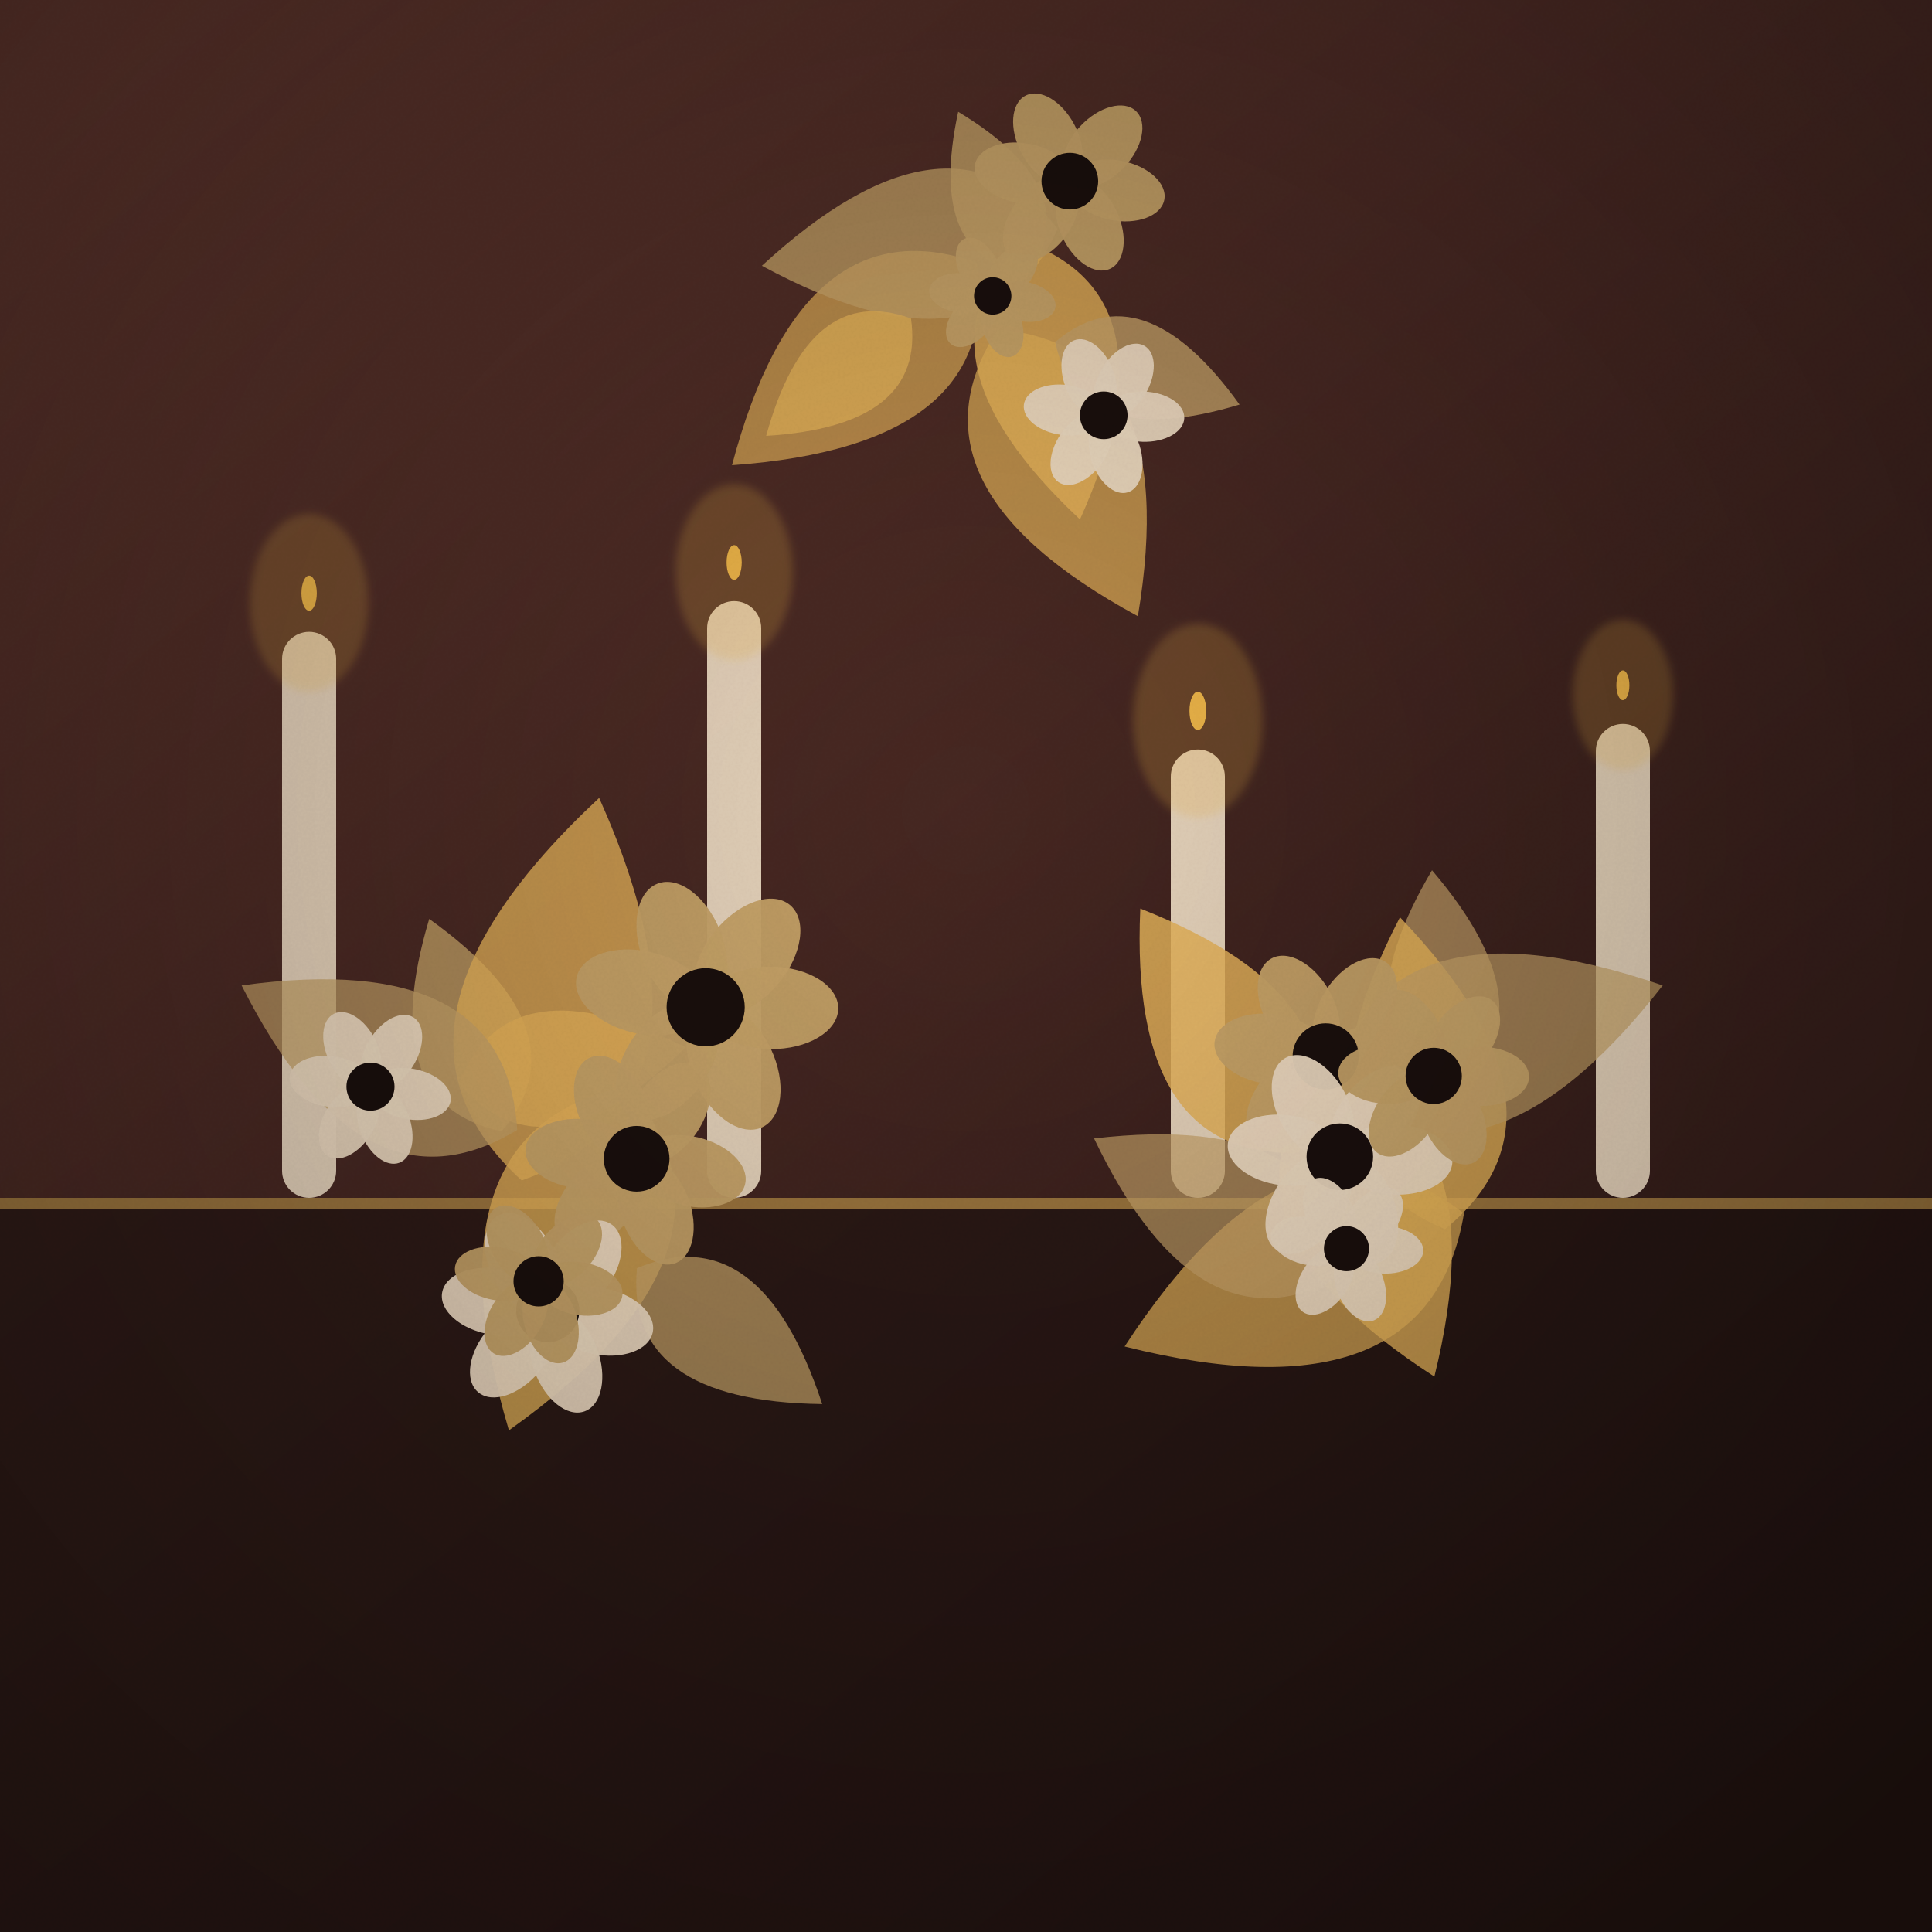
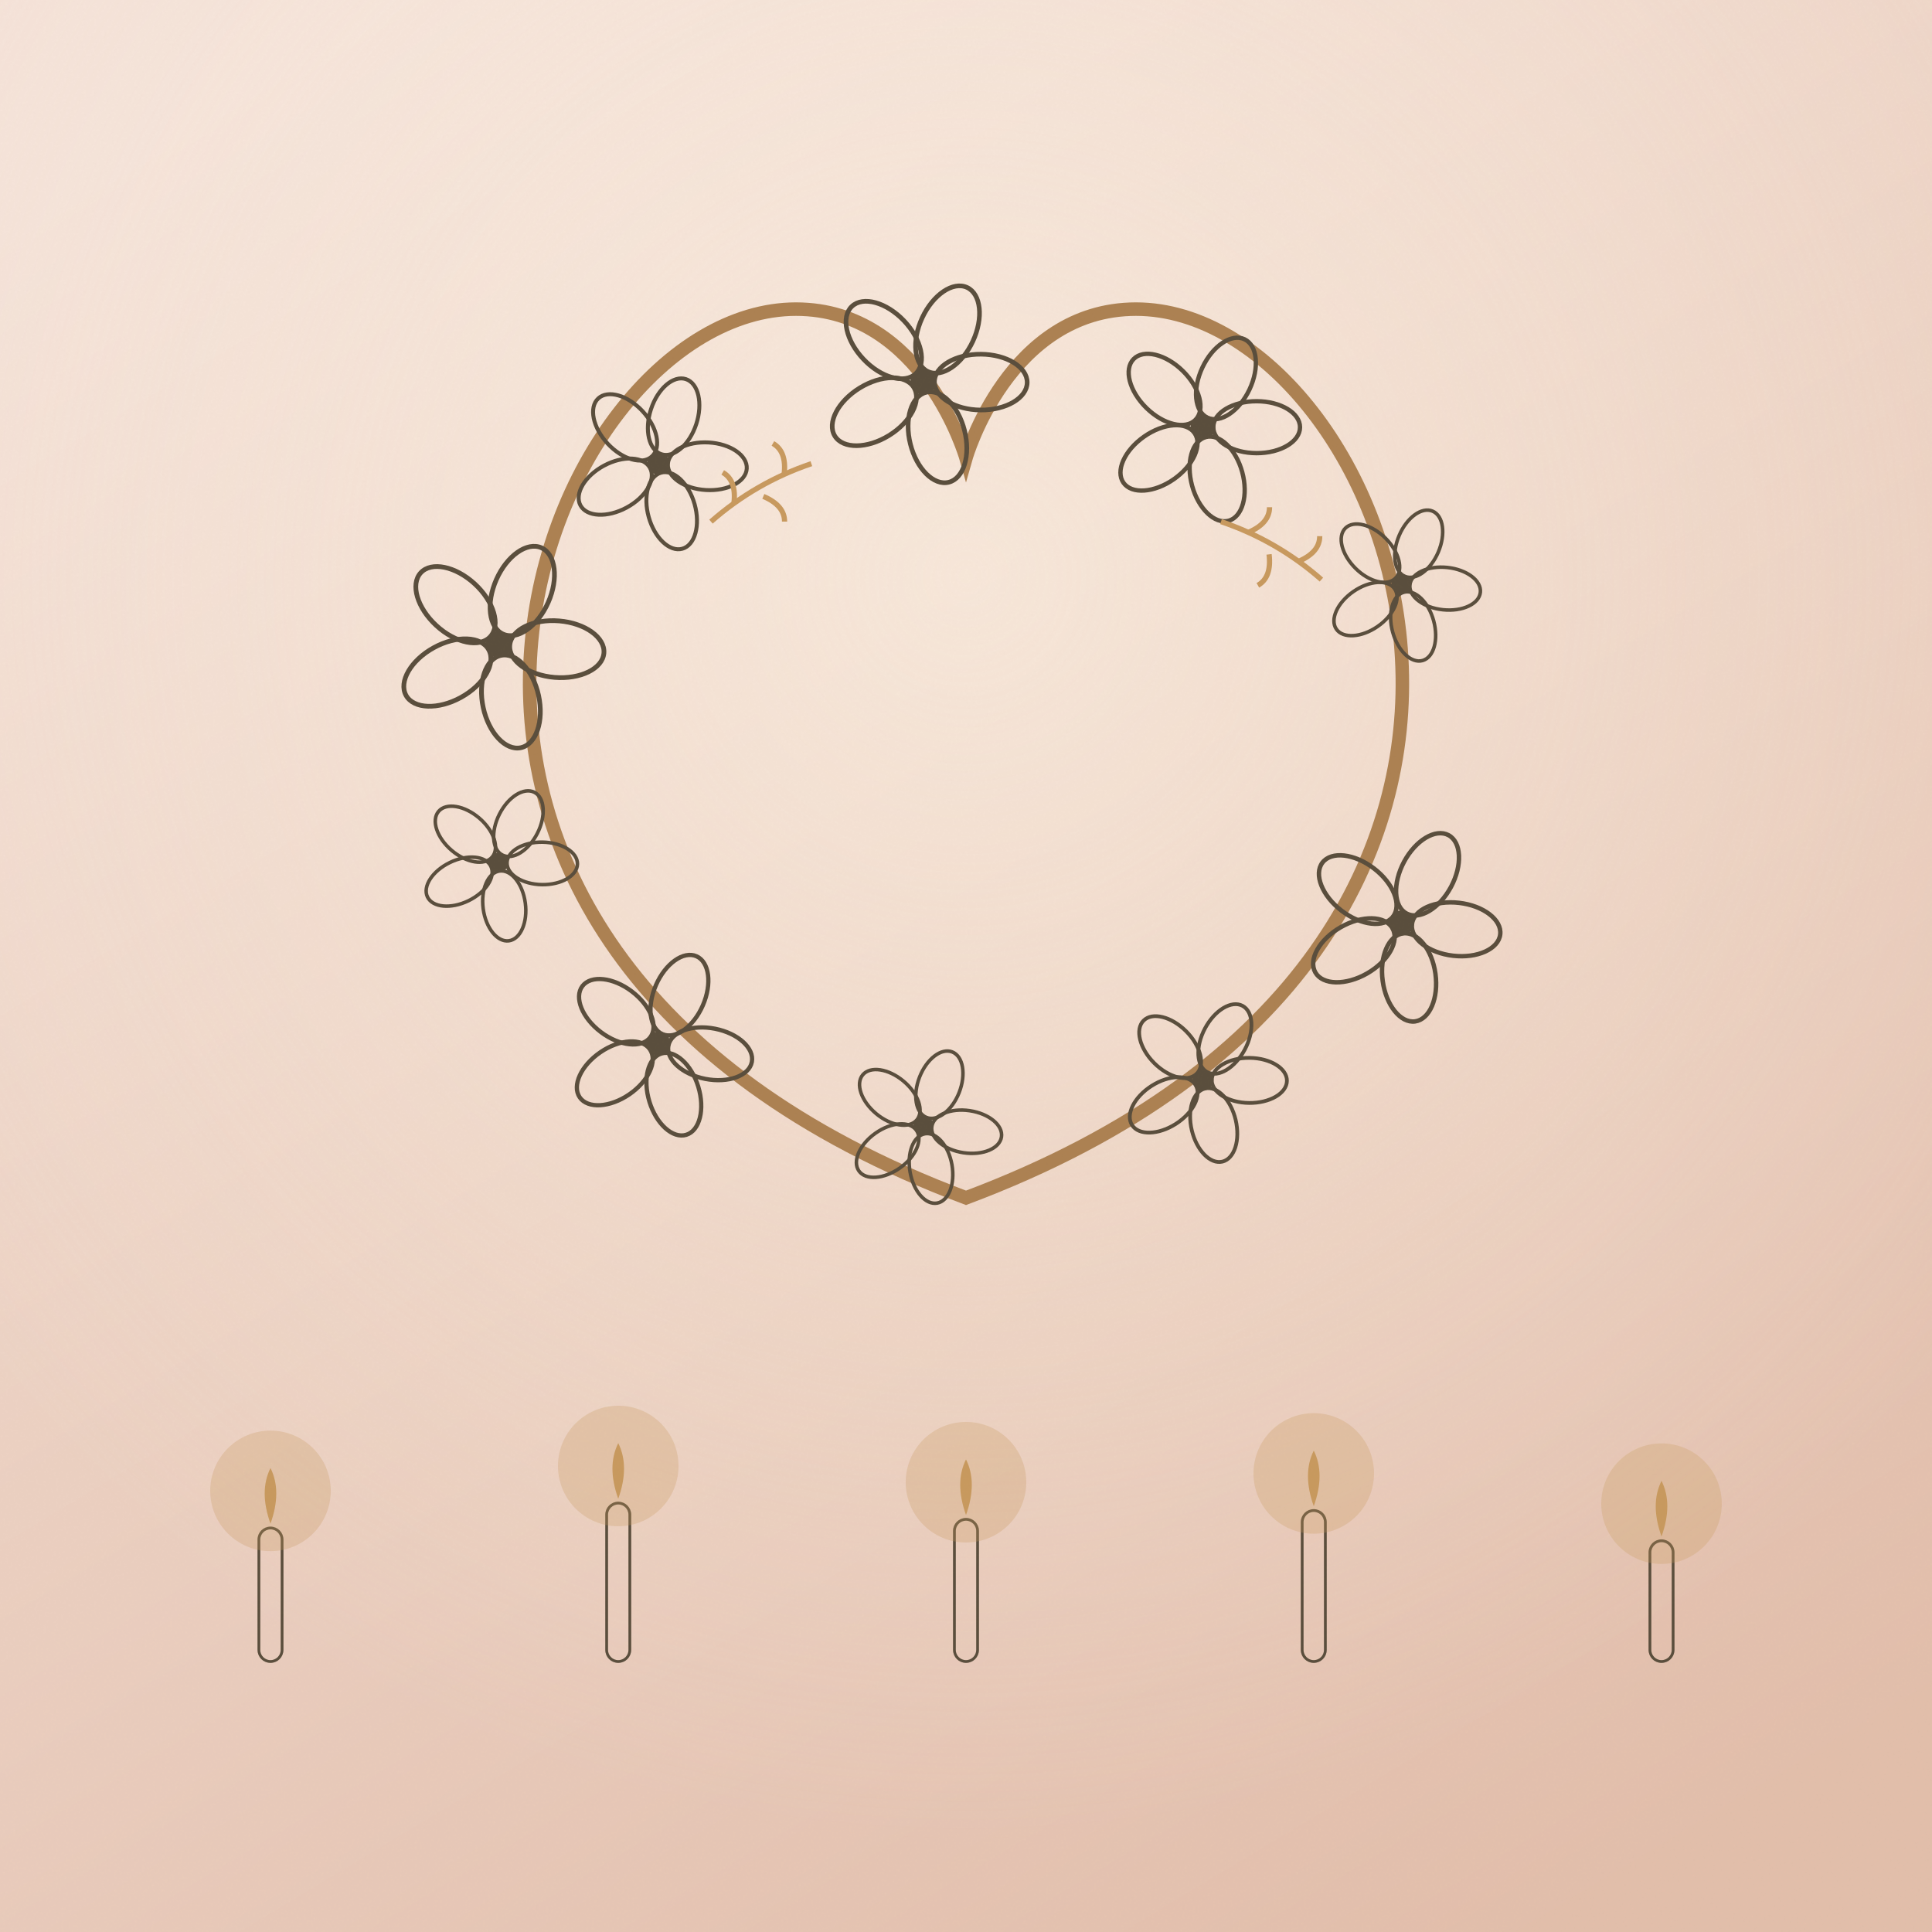
<svg xmlns="http://www.w3.org/2000/svg" width="900" height="900" viewBox="0 0 900 900" role="img">
  <defs>
-     <linearGradient id="g13" x1="0.1" y1="0" x2="0.9" y2="1">
-       <stop offset="0%" stop-color="#5c342c" />
-       <stop offset="100%" stop-color="#2c1815" />
+     <linearGradient id="g13" x1="0.2" y1="0" x2="0.8" y2="1">
+       <stop offset="0%" stop-color="#f5e2d8" />
+       <stop offset="100%" stop-color="#e3bfab" />
    </linearGradient>
-     <radialGradient id="v13" cx="50%" cy="42%" r="72%">
-       <stop offset="0%" stop-color="#000000" stop-opacity="0" />
-       <stop offset="100%" stop-color="#000000" stop-opacity="0.3" />
+     <radialGradient id="glow13" cx="50%" cy="30%" r="65%">
+       <stop offset="0%" stop-color="#fff6e8" stop-opacity="0.55" />
+       <stop offset="100%" stop-color="#fff6e8" stop-opacity="0" />
    </radialGradient>
    <filter id="n13">
-       <feTurbulence type="fractalNoise" baseFrequency="0.8" numOctaves="2" stitchTiles="stitch" result="noise" />
-       <feColorMatrix in="noise" type="matrix" values="0 0 0 0 0  0 0 0 0 0  0 0 0 0 0  0 0 0 0.06 0" />
+       <feTurbulence type="fractalNoise" baseFrequency="0.85" numOctaves="2" stitchTiles="stitch" result="noise" />
+       <feColorMatrix in="noise" type="matrix" values="0 0 0 0 0  0 0 0 0 0  0 0 0 0 0  0 0 0 0.035 0" />
    </filter>
  </defs>
  <rect width="900" height="900" fill="url(#g13)" />
-   <rect x="0" y="558" width="900" height="342" fill="#1a0f0d" opacity="0.55" />
-   <rect x="0" y="558" width="900" height="5.4" fill="#e8b45a" opacity="0.6" />
-   <rect x="131.4" y="294.333" width="25.2" height="263.667" rx="12.6" fill="#f0ddc4" opacity="0.95" />
-   <ellipse cx="144" cy="276.333" rx="3.58" ry="8.183" fill="#f0b74a" />
-   <ellipse cx="144" cy="280.833" rx="27.618" ry="41.426" fill="#f0b74a" opacity="0.22" filter="blur(2px)" />
-   <rect x="329.4" y="280.022" width="25.2" height="277.978" rx="12.6" fill="#f0ddc4" opacity="0.95" />
-   <ellipse cx="342" cy="262.022" rx="3.536" ry="8.082" fill="#f0b74a" />
-   <ellipse cx="342" cy="266.522" rx="27.276" ry="40.915" fill="#f0b74a" opacity="0.22" filter="blur(2px)" />
-   <rect x="545.4" y="349.137" width="25.2" height="208.863" rx="12.6" fill="#f0ddc4" opacity="0.95" />
-   <ellipse cx="558" cy="331.137" rx="3.905" ry="8.926" fill="#f0b74a" />
-   <ellipse cx="558" cy="335.637" rx="30.127" ry="45.19" fill="#f0b74a" opacity="0.22" filter="blur(2px)" />
-   <rect x="743.4" y="337.233" width="25.2" height="220.767" rx="12.6" fill="#f0ddc4" opacity="0.95" />
-   <ellipse cx="756" cy="319.233" rx="3.029" ry="6.924" fill="#f0b74a" />
-   <ellipse cx="756" cy="323.733" rx="23.369" ry="35.054" fill="#f0b74a" opacity="0.22" filter="blur(2px)" />
-   <path d="M 292.378 505.84 Q 343.3 420.969 462.119 505.84 Q 343.3 590.71 292.378 505.84 Z" fill="#e8b45a" opacity="0.811" transform="rotate(109.017 292.3782 505.8398)" />
-   <path d="M 233.742 527.064 Q 265.123 474.762 338.345 527.064 Q 265.123 579.366 233.742 527.064 Z" fill="#c9a469" opacity="0.791" transform="rotate(251.1543 233.7417 527.0644)" />
-   <path d="M 213.744 504.594 Q 245.827 451.123 320.688 504.594 Q 245.827 558.066 213.744 504.594 Z" fill="#e8b45a" opacity="0.773" transform="rotate(350.9769 213.744 504.5944)" />
-   <path d="M 296.719 590.763 Q 328.83 537.244 403.757 590.763 Q 328.83 644.283 296.719 590.763 Z" fill="#c9a469" opacity="0.759" transform="rotate(36.26235 296.7185 590.7634)" />
-   <path d="M 242.999 549.905 Q 297.548 458.989 424.83 549.905 Q 297.548 640.821 242.999 549.905 Z" fill="#e8b45a" opacity="0.793" transform="rotate(281.4552 242.9986 549.9046)" />
-   <path d="M 240.918 526.351 Q 284.398 453.884 385.853 526.351 Q 284.398 598.819 240.918 526.351 Z" fill="#c9a469" opacity="0.731" transform="rotate(207.6667 240.9176 526.3514)" />
-   <g>
-     <ellipse cx="359.1" cy="469.5" rx="31.4" ry="19.2" fill="#c9a469" opacity="0.96" transform="rotate(0.6239095 359.1 469.5)" />
-     <ellipse cx="341.7" cy="496.7" rx="31.4" ry="19.2" fill="#c9a469" opacity="0.96" transform="rotate(64.81137 341.7 496.7)" />
-     <ellipse cx="311.1" cy="493.9" rx="31.4" ry="19.2" fill="#c9a469" opacity="0.96" transform="rotate(125.5468 311.1 493.9)" />
-     <ellipse cx="299.2" cy="462.3" rx="31.4" ry="19.2" fill="#c9a469" opacity="0.96" transform="rotate(193.131 299.2 462.3)" />
-     <ellipse cx="317.7" cy="440.9" rx="31.4" ry="19.2" fill="#c9a469" opacity="0.96" transform="rotate(248.6865 317.7 440.9)" />
-     <ellipse cx="348.0" cy="445.8" rx="31.4" ry="19.2" fill="#c9a469" opacity="0.96" transform="rotate(309.4109 348.0 445.8)" />
-     <circle cx="328.729" cy="469.213" r="18.2" fill="#1a0f0d" />
+   <rect width="900" height="900" fill="url(#glow13)" />
+   <path d="M 450 558     C 133.2 439.2, 252 144, 370.8 144     C 430.2 144, 450 213.3, 450 213.3     C 450 213.3, 469.8 144, 529.2 144     C 648 144, 766.8 439.2, 450 558 Z" fill="none" stroke="#ad8253" stroke-width="6.3" />
+   <g fill="none" stroke="#5b4f3d" stroke-width="2.068">
+     <ellipse cx="678.3" cy="432.9" rx="20.7" ry="12.4" transform="rotate(6.603309 678.3 432.9)" />
+     <ellipse cx="656.4" cy="455.3" rx="20.7" ry="12.4" transform="rotate(82.18317 656.4 455.3)" />
+     <ellipse cx="630.7" cy="442.7" rx="20.7" ry="12.4" transform="rotate(150.1206 630.7 442.7)" />
+     <ellipse cx="632.5" cy="414.4" rx="20.7" ry="12.4" transform="rotate(217.3832 632.5 414.4)" />
+     <ellipse cx="665.0" cy="407.3" rx="20.7" ry="12.4" transform="rotate(298.1533 665.0 407.3)" />
+     <circle cx="652.882" cy="429.94" r="5.8" fill="#5b4f3d" stroke="none" />
  </g>
-   <g>
-     <ellipse cx="190.9" cy="509.6" rx="19.3" ry="11.8" fill="#f0ddc4" opacity="0.96" transform="rotate(10.59154 190.9 509.6)" />
-     <ellipse cx="179.2" cy="523.6" rx="19.3" ry="11.8" fill="#f0ddc4" opacity="0.96" transform="rotate(69.17542 179.2 523.6)" />
-     <ellipse cx="162.8" cy="522.1" rx="19.3" ry="11.8" fill="#f0ddc4" opacity="0.96" transform="rotate(121.522 162.8 522.1)" />
-     <ellipse cx="154.1" cy="503.8" rx="19.3" ry="11.8" fill="#f0ddc4" opacity="0.96" transform="rotate(187.4816 154.1 503.8)" />
-     <ellipse cx="164.2" cy="489.5" rx="19.3" ry="11.8" fill="#f0ddc4" opacity="0.96" transform="rotate(243.4018 164.2 489.5)" />
-     <ellipse cx="182.4" cy="490.3" rx="19.3" ry="11.8" fill="#f0ddc4" opacity="0.96" transform="rotate(301.7057 182.4 490.3)" />
-     <circle cx="172.585" cy="506.194" r="11.2" fill="#1a0f0d" />
+   <g fill="none" stroke="#5b4f3d" stroke-width="1.746">
+     <ellipse cx="582.0" cy="503.3" rx="17.5" ry="10.5" transform="rotate(0.5928522 582.0 503.3)" />
+     <ellipse cx="565.4" cy="524.1" rx="17.5" ry="10.5" transform="rotate(76.68554 565.4 524.1)" />
+     <ellipse cx="542.1" cy="514.7" rx="17.5" ry="10.5" transform="rotate(147.4701 542.1 514.7)" />
+     <ellipse cx="545.1" cy="487.8" rx="17.5" ry="10.5" transform="rotate(225.007 545.1 487.8)" />
+     <ellipse cx="570.6" cy="484.0" rx="17.5" ry="10.5" transform="rotate(298.0138 570.6 484.0)" />
+     <circle cx="560.391" cy="503.079" r="4.9" fill="#5b4f3d" stroke="none" />
  </g>
-   <g>
-     <ellipse cx="321.4" cy="545.6" rx="26.4" ry="16.2" fill="#c9a469" opacity="0.96" transform="rotate(13.09878 321.4 545.6)" />
-     <ellipse cx="305.4" cy="563.7" rx="26.4" ry="16.2" fill="#c9a469" opacity="0.96" transform="rotate(69.66007 305.4 563.7)" />
-     <ellipse cx="279.6" cy="558.9" rx="26.4" ry="16.2" fill="#c9a469" opacity="0.96" transform="rotate(131.5228 279.6 558.9)" />
-     <ellipse cx="271.1" cy="537.5" rx="26.4" ry="16.2" fill="#c9a469" opacity="0.96" transform="rotate(185.1147 271.1 537.5)" />
-     <ellipse cx="285.8" cy="516.7" rx="26.4" ry="16.2" fill="#c9a469" opacity="0.96" transform="rotate(244.9807 285.8 516.7)" />
-     <ellipse cx="311.0" cy="518.7" rx="26.4" ry="16.2" fill="#c9a469" opacity="0.96" transform="rotate(304.445 311.0 518.7)" />
-     <circle cx="296.567" cy="539.801" r="15.3" fill="#1a0f0d" />
+   <g fill="none" stroke="#5b4f3d" stroke-width="1.643">
+     <ellipse cx="450.3" cy="527.2" rx="16.4" ry="9.9" transform="rotate(8.481927 450.3 527.2)" />
+     <ellipse cx="433.7" cy="544.3" rx="16.4" ry="9.9" transform="rotate(79.99449 433.7 544.3)" />
+     <ellipse cx="413.5" cy="536.0" rx="16.4" ry="9.9" transform="rotate(144.7135 413.5 536.0)" />
+     <ellipse cx="414.5" cy="511.2" rx="16.4" ry="9.9" transform="rotate(219.7923 414.5 511.2)" />
+     <ellipse cx="437.6" cy="505.3" rx="16.4" ry="9.9" transform="rotate(291.4021 437.6 505.3)" />
+     <circle cx="430.155" cy="524.218" r="4.6" fill="#5b4f3d" stroke="none" />
  </g>
-   <g>
-     <ellipse cx="279.2" cy="615.5" rx="25.4" ry="15.5" fill="#f0ddc4" opacity="0.96" transform="rotate(11.72662 279.2 615.5)" />
-     <ellipse cx="263.6" cy="633.6" rx="25.4" ry="15.5" fill="#f0ddc4" opacity="0.96" transform="rotate(69.8463 263.6 633.6)" />
-     <ellipse cx="239.2" cy="629.2" rx="25.4" ry="15.5" fill="#f0ddc4" opacity="0.96" transform="rotate(130.4822 239.2 629.2)" />
-     <ellipse cx="231.0" cy="606.4" rx="25.4" ry="15.5" fill="#f0ddc4" opacity="0.96" transform="rotate(189.6114 231.0 606.4)" />
-     <ellipse cx="243.9" cy="588.7" rx="25.4" ry="15.5" fill="#f0ddc4" opacity="0.96" transform="rotate(242.6801 243.9 588.7)" />
-     <ellipse cx="269.9" cy="590.9" rx="25.4" ry="15.5" fill="#f0ddc4" opacity="0.96" transform="rotate(306.886 269.9 590.9)" />
-     <circle cx="255.173" cy="610.532" r="14.7" fill="#1a0f0d" />
+   <g fill="none" stroke="#5b4f3d" stroke-width="1.983">
+     <ellipse cx="330.8" cy="490.9" rx="19.8" ry="11.9" transform="rotate(11.17194 330.8 490.9)" />
+     <ellipse cx="313.9" cy="509.7" rx="19.8" ry="11.9" transform="rotate(73.01142 313.9 509.7)" />
+     <ellipse cx="286.4" cy="500.0" rx="19.8" ry="11.9" transform="rotate(145.6705 286.4 500.0)" />
+     <ellipse cx="287.1" cy="471.3" rx="19.8" ry="11.9" transform="rotate(217.018 287.1 471.3)" />
+     <ellipse cx="316.5" cy="463.6" rx="19.8" ry="11.9" transform="rotate(293.597 316.5 463.6)" />
+     <circle cx="306.704" cy="486.13" r="5.6" fill="#5b4f3d" stroke="none" />
  </g>
-   <g>
-     <ellipse cx="270.1" cy="600.3" rx="20.1" ry="12.3" fill="#c9a469" opacity="0.96" transform="rotate(10.05605 270.1 600.3)" />
-     <ellipse cx="256.5" cy="615.5" rx="20.1" ry="12.3" fill="#c9a469" opacity="0.96" transform="rotate(73.3151 256.5 615.5)" />
-     <ellipse cx="240.6" cy="613.4" rx="20.1" ry="12.3" fill="#c9a469" opacity="0.96" transform="rotate(121.9813 240.6 613.4)" />
-     <ellipse cx="231.8" cy="593.4" rx="20.1" ry="12.3" fill="#c9a469" opacity="0.96" transform="rotate(190.2287 231.8 593.4)" />
-     <ellipse cx="241.2" cy="580.0" rx="20.1" ry="12.3" fill="#c9a469" opacity="0.96" transform="rotate(240.0811 241.2 580.0)" />
-     <ellipse cx="264.1" cy="582.6" rx="20.1" ry="12.3" fill="#c9a469" opacity="0.96" transform="rotate(312.6095 264.1 582.6)" />
-     <circle cx="250.904" cy="596.888" r="11.7" fill="#1a0f0d" />
+   <g fill="none" stroke="#5b4f3d" stroke-width="1.643">
+     <ellipse cx="252.6" cy="402.2" rx="16.4" ry="9.9" transform="rotate(1.023455 252.6 402.2)" />
+     <ellipse cx="234.9" cy="422.0" rx="16.4" ry="9.9" transform="rotate(82.47436 234.9 422.0)" />
+     <ellipse cx="213.9" cy="410.7" rx="16.4" ry="9.9" transform="rotate(154.1608 213.9 410.7)" />
+     <ellipse cx="216.8" cy="388.6" rx="16.4" ry="9.9" transform="rotate(220.5038 216.8 388.6)" />
+     <ellipse cx="241.5" cy="383.7" rx="16.4" ry="9.9" transform="rotate(296.959 241.5 383.7)" />
+     <circle cx="232.249" cy="401.838" r="4.6" fill="#5b4f3d" stroke="none" />
  </g>
-   <path d="M 681.975 565.298 Q 732.914 480.399 851.773 565.298 Q 732.914 650.197 681.975 565.298 Z" fill="#e8b45a" opacity="0.741" transform="rotate(158.5988 681.975 565.2977)" />
-   <path d="M 675.977 508.828 Q 707.119 456.925 779.782 508.828 Q 707.119 560.73 675.977 508.828 Z" fill="#c9a469" opacity="0.71" transform="rotate(265.088 675.9773 508.8278)" />
-   <path d="M 604.952 536.997 Q 645.622 469.214 740.518 536.997 Q 645.622 604.78 604.952 536.997 Z" fill="#e8b45a" opacity="0.848" transform="rotate(237.0401 604.9519 536.9968)" />
-   <path d="M 625.232 594.138 Q 664.84 528.125 757.258 594.138 Q 664.84 660.151 625.232 594.138 Z" fill="#c9a469" opacity="0.701" transform="rotate(208.8997 625.2319 594.138)" />
-   <path d="M 673.151 572.585 Q 717.19 499.186 819.948 572.585 Q 717.19 645.983 673.151 572.585 Z" fill="#e8b45a" opacity="0.825" transform="rotate(261.7778 673.1509 572.5847)" />
-   <path d="M 621.042 504.67 Q 669.089 424.593 781.197 504.67 Q 669.089 584.748 621.042 504.67 Z" fill="#c9a469" opacity="0.704" transform="rotate(343.4522 621.0421 504.6704)" />
-   <path d="M 613.239 502.728 Q 657.953 428.205 762.285 502.728 Q 657.953 577.251 613.239 502.728 Z" fill="#e8b45a" opacity="0.816" transform="rotate(68.36728 613.2389 502.7282)" />
-   <g>
-     <ellipse cx="643.2" cy="494.2" rx="26.5" ry="16.3" fill="#c9a469" opacity="0.96" transform="rotate(4.696974 643.2 494.2)" />
-     <ellipse cx="629.8" cy="514.7" rx="26.5" ry="16.3" fill="#c9a469" opacity="0.96" transform="rotate(61.55299 629.8 514.7)" />
-     <ellipse cx="601.4" cy="512.1" rx="26.5" ry="16.3" fill="#c9a469" opacity="0.96" transform="rotate(128.8388 601.4 512.1)" />
-     <ellipse cx="592.1" cy="488.7" rx="26.5" ry="16.3" fill="#c9a469" opacity="0.96" transform="rotate(187.6769 592.1 488.7)" />
-     <ellipse cx="605.1" cy="469.7" rx="26.5" ry="16.3" fill="#c9a469" opacity="0.96" transform="rotate(240.9409 605.1 469.7)" />
-     <ellipse cx="631.2" cy="470.4" rx="26.5" ry="16.3" fill="#c9a469" opacity="0.96" transform="rotate(302.1147 631.2 470.4)" />
-     <circle cx="617.544" cy="492.112" r="15.4" fill="#1a0f0d" />
+   <g fill="none" stroke="#5b4f3d" stroke-width="2.196">
+     <ellipse cx="259.4" cy="302.4" rx="22.0" ry="13.2" transform="rotate(4.774501 259.4 302.4)" />
+     <ellipse cx="238.0" cy="326.8" rx="22.0" ry="13.2" transform="rotate(77.82556 238.0 326.8)" />
+     <ellipse cx="208.4" cy="313.3" rx="22.0" ry="13.2" transform="rotate(151.0859 208.4 313.3)" />
+     <ellipse cx="212.2" cy="281.7" rx="22.0" ry="13.2" transform="rotate(222.6102 212.2 281.7)" />
+     <ellipse cx="243.3" cy="275.3" rx="22.0" ry="13.2" transform="rotate(293.8487 243.3 275.3)" />
+     <circle cx="232.249" cy="300.162" r="6.1" fill="#5b4f3d" stroke="none" />
  </g>
-   <g>
-     <ellipse cx="649.9" cy="540.1" rx="26.7" ry="16.4" fill="#f0ddc4" opacity="0.96" transform="rotate(2.794299 649.9 540.1)" />
-     <ellipse cx="633.3" cy="563.0" rx="26.7" ry="16.4" fill="#f0ddc4" opacity="0.96" transform="rotate(69.16645 633.3 563.0)" />
-     <ellipse cx="609.7" cy="560.2" rx="26.7" ry="16.4" fill="#f0ddc4" opacity="0.96" transform="rotate(124.0846 609.7 560.2)" />
-     <ellipse cx="598.5" cy="535.8" rx="26.7" ry="16.4" fill="#f0ddc4" opacity="0.96" transform="rotate(186.8684 598.5 535.8)" />
-     <ellipse cx="611.7" cy="516.2" rx="26.7" ry="16.4" fill="#f0ddc4" opacity="0.96" transform="rotate(241.2929 611.7 516.2)" />
-     <ellipse cx="640.9" cy="519.2" rx="26.7" ry="16.4" fill="#f0ddc4" opacity="0.96" transform="rotate(310.3913 640.9 519.2)" />
-     <circle cx="624.151" cy="538.843" r="15.5" fill="#1a0f0d" />
+   <g fill="none" stroke="#5b4f3d" stroke-width="1.843">
+     <ellipse cx="329.5" cy="217.2" rx="18.4" ry="11.1" transform="rotate(3.326486 329.5 217.2)" />
+     <ellipse cx="312.9" cy="237.9" rx="18.4" ry="11.1" transform="rotate(74.3439 312.9 237.9)" />
+     <ellipse cx="286.6" cy="226.7" rx="18.4" ry="11.1" transform="rotate(151.7246 286.6 226.7)" />
+     <ellipse cx="291.2" cy="199.1" rx="18.4" ry="11.1" transform="rotate(227.1571 291.2 199.1)" />
+     <ellipse cx="313.8" cy="194.1" rx="18.4" ry="11.1" transform="rotate(288.0858 313.8 194.1)" />
+     <circle cx="306.704" cy="215.87" r="5.2" fill="#5b4f3d" stroke="none" />
  </g>
-   <g>
-     <ellipse cx="689.7" cy="501.4" rx="22.6" ry="13.8" fill="#c9a469" opacity="0.96" transform="rotate(0.5932083 689.7 501.4)" />
-     <ellipse cx="676.9" cy="521.1" rx="22.6" ry="13.8" fill="#c9a469" opacity="0.96" transform="rotate(65.73854 676.9 521.1)" />
-     <ellipse cx="655.0" cy="518.8" rx="22.6" ry="13.8" fill="#c9a469" opacity="0.96" transform="rotate(126.194 655.0 518.8)" />
-     <ellipse cx="646.0" cy="500.4" rx="22.6" ry="13.8" fill="#c9a469" opacity="0.96" transform="rotate(182.1805 646.0 500.4)" />
-     <ellipse cx="657.4" cy="482.0" rx="22.6" ry="13.8" fill="#c9a469" opacity="0.96" transform="rotate(241.3465 657.4 482.0)" />
-     <ellipse cx="681.2" cy="483.9" rx="22.6" ry="13.8" fill="#c9a469" opacity="0.96" transform="rotate(307.6265 681.2 483.9)" />
-     <circle cx="667.882" cy="501.199" r="13.1" fill="#1a0f0d" />
+   <g fill="none" stroke="#5b4f3d" stroke-width="2.159">
+     <ellipse cx="456.9" cy="178.0" rx="21.6" ry="13.0" transform="rotate(0.4991276 456.9 178.0)" />
+     <ellipse cx="436.7" cy="203.7" rx="21.6" ry="13.0" transform="rotate(75.84909 436.7 203.7)" />
+     <ellipse cx="407.3" cy="191.8" rx="21.6" ry="13.0" transform="rotate(148.4374 407.3 191.8)" />
+     <ellipse cx="411.7" cy="158.4" rx="21.6" ry="13.0" transform="rotate(226.5048 411.7 158.4)" />
+     <ellipse cx="441.4" cy="153.5" rx="21.6" ry="13.0" transform="rotate(294.9492 441.4 153.5)" />
+     <circle cx="430.155" cy="177.782" r="6.0" fill="#5b4f3d" stroke="none" />
  </g>
-   <g>
-     <ellipse cx="644.8" cy="582.2" rx="18.2" ry="11.1" fill="#f0ddc4" opacity="0.96" transform="rotate(1.674688 644.8 582.2)" />
-     <ellipse cx="633.5" cy="598.1" rx="18.2" ry="11.1" fill="#f0ddc4" opacity="0.96" transform="rotate(69.17419 633.5 598.1)" />
-     <ellipse cx="617.3" cy="596.2" rx="18.2" ry="11.1" fill="#f0ddc4" opacity="0.96" transform="rotate(124.4239 617.3 596.2)" />
-     <ellipse cx="610.0" cy="578.2" rx="18.2" ry="11.1" fill="#f0ddc4" opacity="0.96" transform="rotate(191.5182 610.0 578.2)" />
-     <ellipse cx="619.7" cy="565.8" rx="18.2" ry="11.1" fill="#f0ddc4" opacity="0.96" transform="rotate(244.6827 619.7 565.8)" />
-     <ellipse cx="638.9" cy="568.6" rx="18.2" ry="11.1" fill="#f0ddc4" opacity="0.96" transform="rotate(311.7253 638.9 568.6)" />
-     <circle cx="627.238" cy="581.681" r="10.5" fill="#1a0f0d" />
+   <g fill="none" stroke="#5b4f3d" stroke-width="2.018">
+     <ellipse cx="585.4" cy="199.0" rx="20.2" ry="12.1" transform="rotate(0.1121453 585.4 199.0)" />
+     <ellipse cx="567.0" cy="223.1" rx="20.2" ry="12.1" transform="rotate(74.7017 567.0 223.1)" />
+     <ellipse cx="539.9" cy="213.3" rx="20.2" ry="12.1" transform="rotate(145.0442 539.9 213.3)" />
+     <ellipse cx="542.5" cy="181.4" rx="20.2" ry="12.1" transform="rotate(224.4732 542.5 181.4)" />
+     <ellipse cx="571.1" cy="176.3" rx="20.2" ry="12.1" transform="rotate(295.3403 571.1 176.3)" />
+     <circle cx="560.391" cy="198.921" r="5.7" fill="#5b4f3d" stroke="none" />
  </g>
-   <path d="M 464.825 153.461 Q 509.426 79.125 613.497 153.461 Q 509.426 227.797 464.825 153.461 Z" fill="#e8b45a" opacity="0.725" transform="rotate(63.97068 464.8248 153.4607)" />
-   <path d="M 478.849 127.374 Q 503.451 86.37 560.856 127.374 Q 503.451 168.377 478.849 127.374 Z" fill="#c9a469" opacity="0.832" transform="rotate(246.6636 478.8489 127.3737)" />
-   <path d="M 454.984 122.331 Q 499.381 48.336 602.974 122.331 Q 499.381 196.326 454.984 122.331 Z" fill="#e8b45a" opacity="0.707" transform="rotate(140.375 454.9841 122.3311)" />
-   <path d="M 492.697 106.6 Q 534.35 37.178 631.541 106.6 Q 534.35 176.021 492.697 106.6 Z" fill="#c9a469" opacity="0.782" transform="rotate(172.8827 492.697 106.5996)" />
-   <path d="M 477.054 112.446 Q 516.691 46.385 609.177 112.446 Q 516.691 178.507 477.054 112.446 Z" fill="#e8b45a" opacity="0.835" transform="rotate(78.63117 477.0544 112.4459)" />
-   <path d="M 491.523 159.337 Q 518.738 113.978 582.24 159.337 Q 518.738 204.695 491.523 159.337 Z" fill="#c9a469" opacity="0.807" transform="rotate(18.73148 491.523 159.3367)" />
-   <path d="M 424.369 148.339 Q 450.424 104.914 511.217 148.339 Q 450.424 191.763 424.369 148.339 Z" fill="#e8b45a" opacity="0.813" transform="rotate(140.9614 424.3693 148.3385)" />
-   <g>
-     <ellipse cx="520.0" cy="88.7" rx="22.8" ry="14.0" fill="#c9a469" opacity="0.96" transform="rotate(11.13323 520.0 88.7)" />
-     <ellipse cx="507.6" cy="104.5" rx="22.8" ry="14.0" fill="#c9a469" opacity="0.96" transform="rotate(65.4214 507.6 104.5)" />
-     <ellipse cx="485.0" cy="102.0" rx="22.8" ry="14.0" fill="#c9a469" opacity="0.96" transform="rotate(127.1773 485.0 102.0)" />
-     <ellipse cx="476.6" cy="80.7" rx="22.8" ry="14.0" fill="#c9a469" opacity="0.96" transform="rotate(189.7253 476.6 80.7)" />
-     <ellipse cx="488.2" cy="64.8" rx="22.8" ry="14.0" fill="#c9a469" opacity="0.96" transform="rotate(242.6762 488.2 64.8)" />
-     <ellipse cx="513.5" cy="68.3" rx="22.8" ry="14.0" fill="#c9a469" opacity="0.96" transform="rotate(313.3072 513.5 68.3)" />
-     <circle cx="498.369" cy="84.39" r="13.2" fill="#1a0f0d" />
+   <g fill="none" stroke="#5b4f3d" stroke-width="1.647">
+     <ellipse cx="673.2" cy="274.2" rx="16.5" ry="9.9" transform="rotate(5.985257 673.2 274.2)" />
+     <ellipse cx="658.3" cy="291.8" rx="16.5" ry="9.9" transform="rotate(74.72145 658.3 291.8)" />
+     <ellipse cx="636.1" cy="283.7" rx="16.5" ry="9.9" transform="rotate(145.3646 636.1 283.7)" />
+     <ellipse cx="638.4" cy="257.7" rx="16.5" ry="9.9" transform="rotate(224.882 638.4 257.7)" />
+     <ellipse cx="660.9" cy="253.3" rx="16.5" ry="9.9" transform="rotate(293.0789 660.9 253.3)" />
+     <circle cx="652.882" cy="272.06" r="4.6" fill="#5b4f3d" stroke="none" />
  </g>
-   <g>
-     <ellipse cx="532.6" cy="194.1" rx="19.1" ry="11.7" fill="#f0ddc4" opacity="0.96" transform="rotate(2.035427 532.6 194.1)" />
-     <ellipse cx="519.7" cy="211.1" rx="19.1" ry="11.7" fill="#f0ddc4" opacity="0.96" transform="rotate(72.60382 519.7 211.1)" />
-     <ellipse cx="503.8" cy="208.8" rx="19.1" ry="11.7" fill="#f0ddc4" opacity="0.96" transform="rotate(123.9815 503.8 208.8)" />
-     <ellipse cx="495.9" cy="191.0" rx="19.1" ry="11.7" fill="#f0ddc4" opacity="0.96" transform="rotate(187.69 495.9 191.0)" />
-     <ellipse cx="507.4" cy="176.3" rx="19.1" ry="11.7" fill="#f0ddc4" opacity="0.96" transform="rotate(248.5654 507.4 176.3)" />
-     <ellipse cx="523.5" cy="177.6" rx="19.1" ry="11.7" fill="#f0ddc4" opacity="0.96" transform="rotate(300.4626 523.5 177.6)" />
-     <circle cx="514.154" cy="193.475" r="11.1" fill="#1a0f0d" />
+   <g stroke="#c99a5f" stroke-width="2.43" fill="none" transform="rotate(-30 331.2 243)">
+     <path d="M 331.2 243 Q 358.2 237.6 385.2 243" />
+     <path d="M 344.7 241 q 6.48 -8.64 2.7 -15.12" />
+     <path d="M 358.2 245 q 6.48 8.64 2.7 15.12" />
+     <path d="M 371.7 241 q 6.48 -8.64 2.7 -15.12" />
  </g>
-   <g>
-     <ellipse cx="476.8" cy="140.5" rx="15.1" ry="9.2" fill="#c9a469" opacity="0.96" transform="rotate(10.54414 476.8 140.5)" />
-     <ellipse cx="466.9" cy="151.7" rx="15.1" ry="9.2" fill="#c9a469" opacity="0.96" transform="rotate(72.32585 466.9 151.7)" />
-     <ellipse cx="452.8" cy="148.8" rx="15.1" ry="9.2" fill="#c9a469" opacity="0.96" transform="rotate(131.2302 452.8 148.8)" />
-     <ellipse cx="447.9" cy="136.5" rx="15.1" ry="9.2" fill="#c9a469" opacity="0.96" transform="rotate(185.3563 447.9 136.5)" />
-     <ellipse cx="455.9" cy="124.8" rx="15.1" ry="9.2" fill="#c9a469" opacity="0.96" transform="rotate(243.4134 455.9 124.8)" />
-     <ellipse cx="471.6" cy="126.5" rx="15.1" ry="9.2" fill="#c9a469" opacity="0.96" transform="rotate(308.8055 471.6 126.5)" />
-     <circle cx="462.439" cy="137.86" r="8.7" fill="#1a0f0d" />
+   <g stroke="#c99a5f" stroke-width="2.43" fill="none" transform="rotate(30 568.8 243)">
+     <path d="M 568.8 243 Q 595.8 237.6 622.8 243" />
+     <path d="M 582.3 241 q 6.48 -8.64 2.7 -15.12" />
+     <path d="M 595.8 245 q 6.48 8.64 2.7 15.12" />
+     <path d="M 609.3 241 q 6.48 -8.64 2.7 -15.12" />
  </g>
-   <rect width="900" height="900" fill="url(#v13)" />
-   <rect width="900" height="900" filter="url(#n13)" opacity="0.5" />
+   <rect x="120.6" y="711.793" width="10.8" height="62.207" rx="5.4" fill="none" stroke="#5b4f3d" stroke-width="1.296" />
+   <circle cx="126" cy="694.513" r="28.08" fill="#c99a5f" opacity="0.28" />
+   <path d="M 126 709.793 q 5.4 -15.12 0 -25.92 q -5.4 10.8 0 25.92" fill="#c99a5f" />
+   <rect x="282.6" y="700.194" width="10.8" height="73.806" rx="5.4" fill="none" stroke="#5b4f3d" stroke-width="1.296" />
+   <circle cx="288" cy="682.914" r="28.08" fill="#c99a5f" opacity="0.28" />
+   <path d="M 288 698.194 q 5.4 -15.12 0 -25.92 q -5.4 10.8 0 25.92" fill="#c99a5f" />
+   <rect x="444.6" y="707.756" width="10.8" height="66.244" rx="5.4" fill="none" stroke="#5b4f3d" stroke-width="1.296" />
+   <circle cx="450" cy="690.476" r="28.08" fill="#c99a5f" opacity="0.28" />
+   <path d="M 450 705.756 q 5.4 -15.12 0 -25.92 q -5.4 10.8 0 25.92" fill="#c99a5f" />
+   <rect x="606.6" y="703.66" width="10.8" height="70.34" rx="5.4" fill="none" stroke="#5b4f3d" stroke-width="1.296" />
+   <circle cx="612" cy="686.38" r="28.08" fill="#c99a5f" opacity="0.28" />
+   <path d="M 612 701.66 q 5.4 -15.12 0 -25.92 q -5.4 10.8 0 25.92" fill="#c99a5f" />
+   <rect x="768.6" y="717.752" width="10.8" height="56.248" rx="5.4" fill="none" stroke="#5b4f3d" stroke-width="1.296" />
+   <circle cx="774" cy="700.472" r="28.08" fill="#c99a5f" opacity="0.28" />
+   <path d="M 774 715.752 q 5.4 -15.12 0 -25.92 q -5.4 10.8 0 25.92" fill="#c99a5f" />
+   <rect width="900" height="900" filter="url(#n13)" opacity="0.4" />
</svg>
